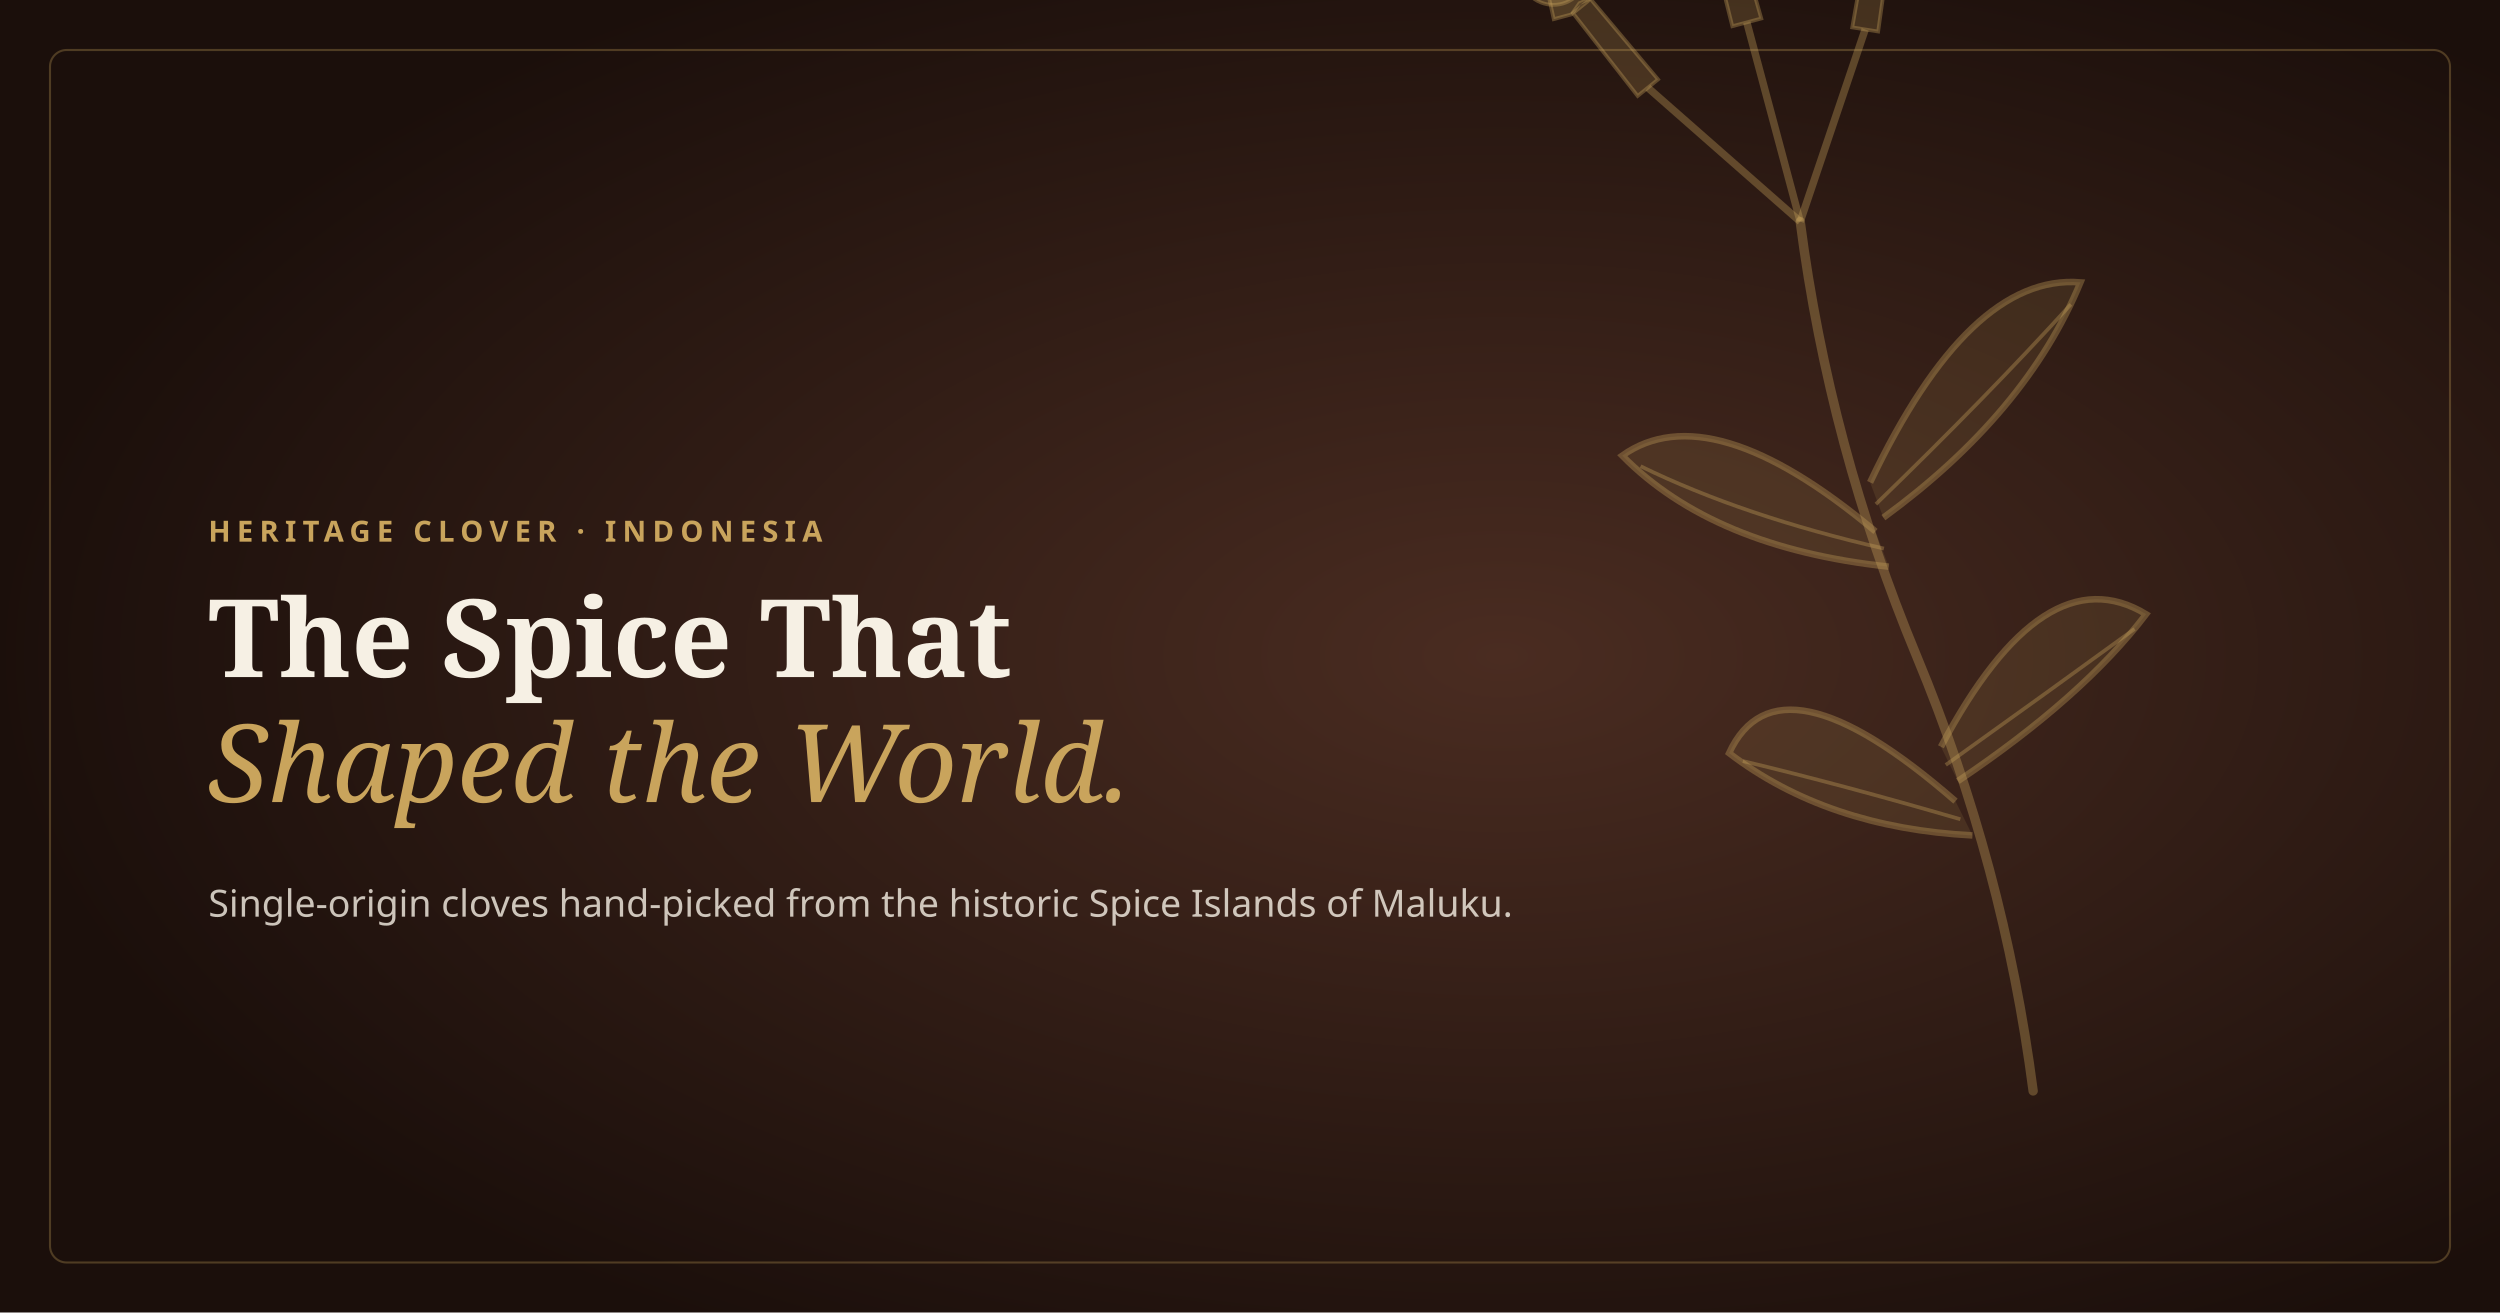
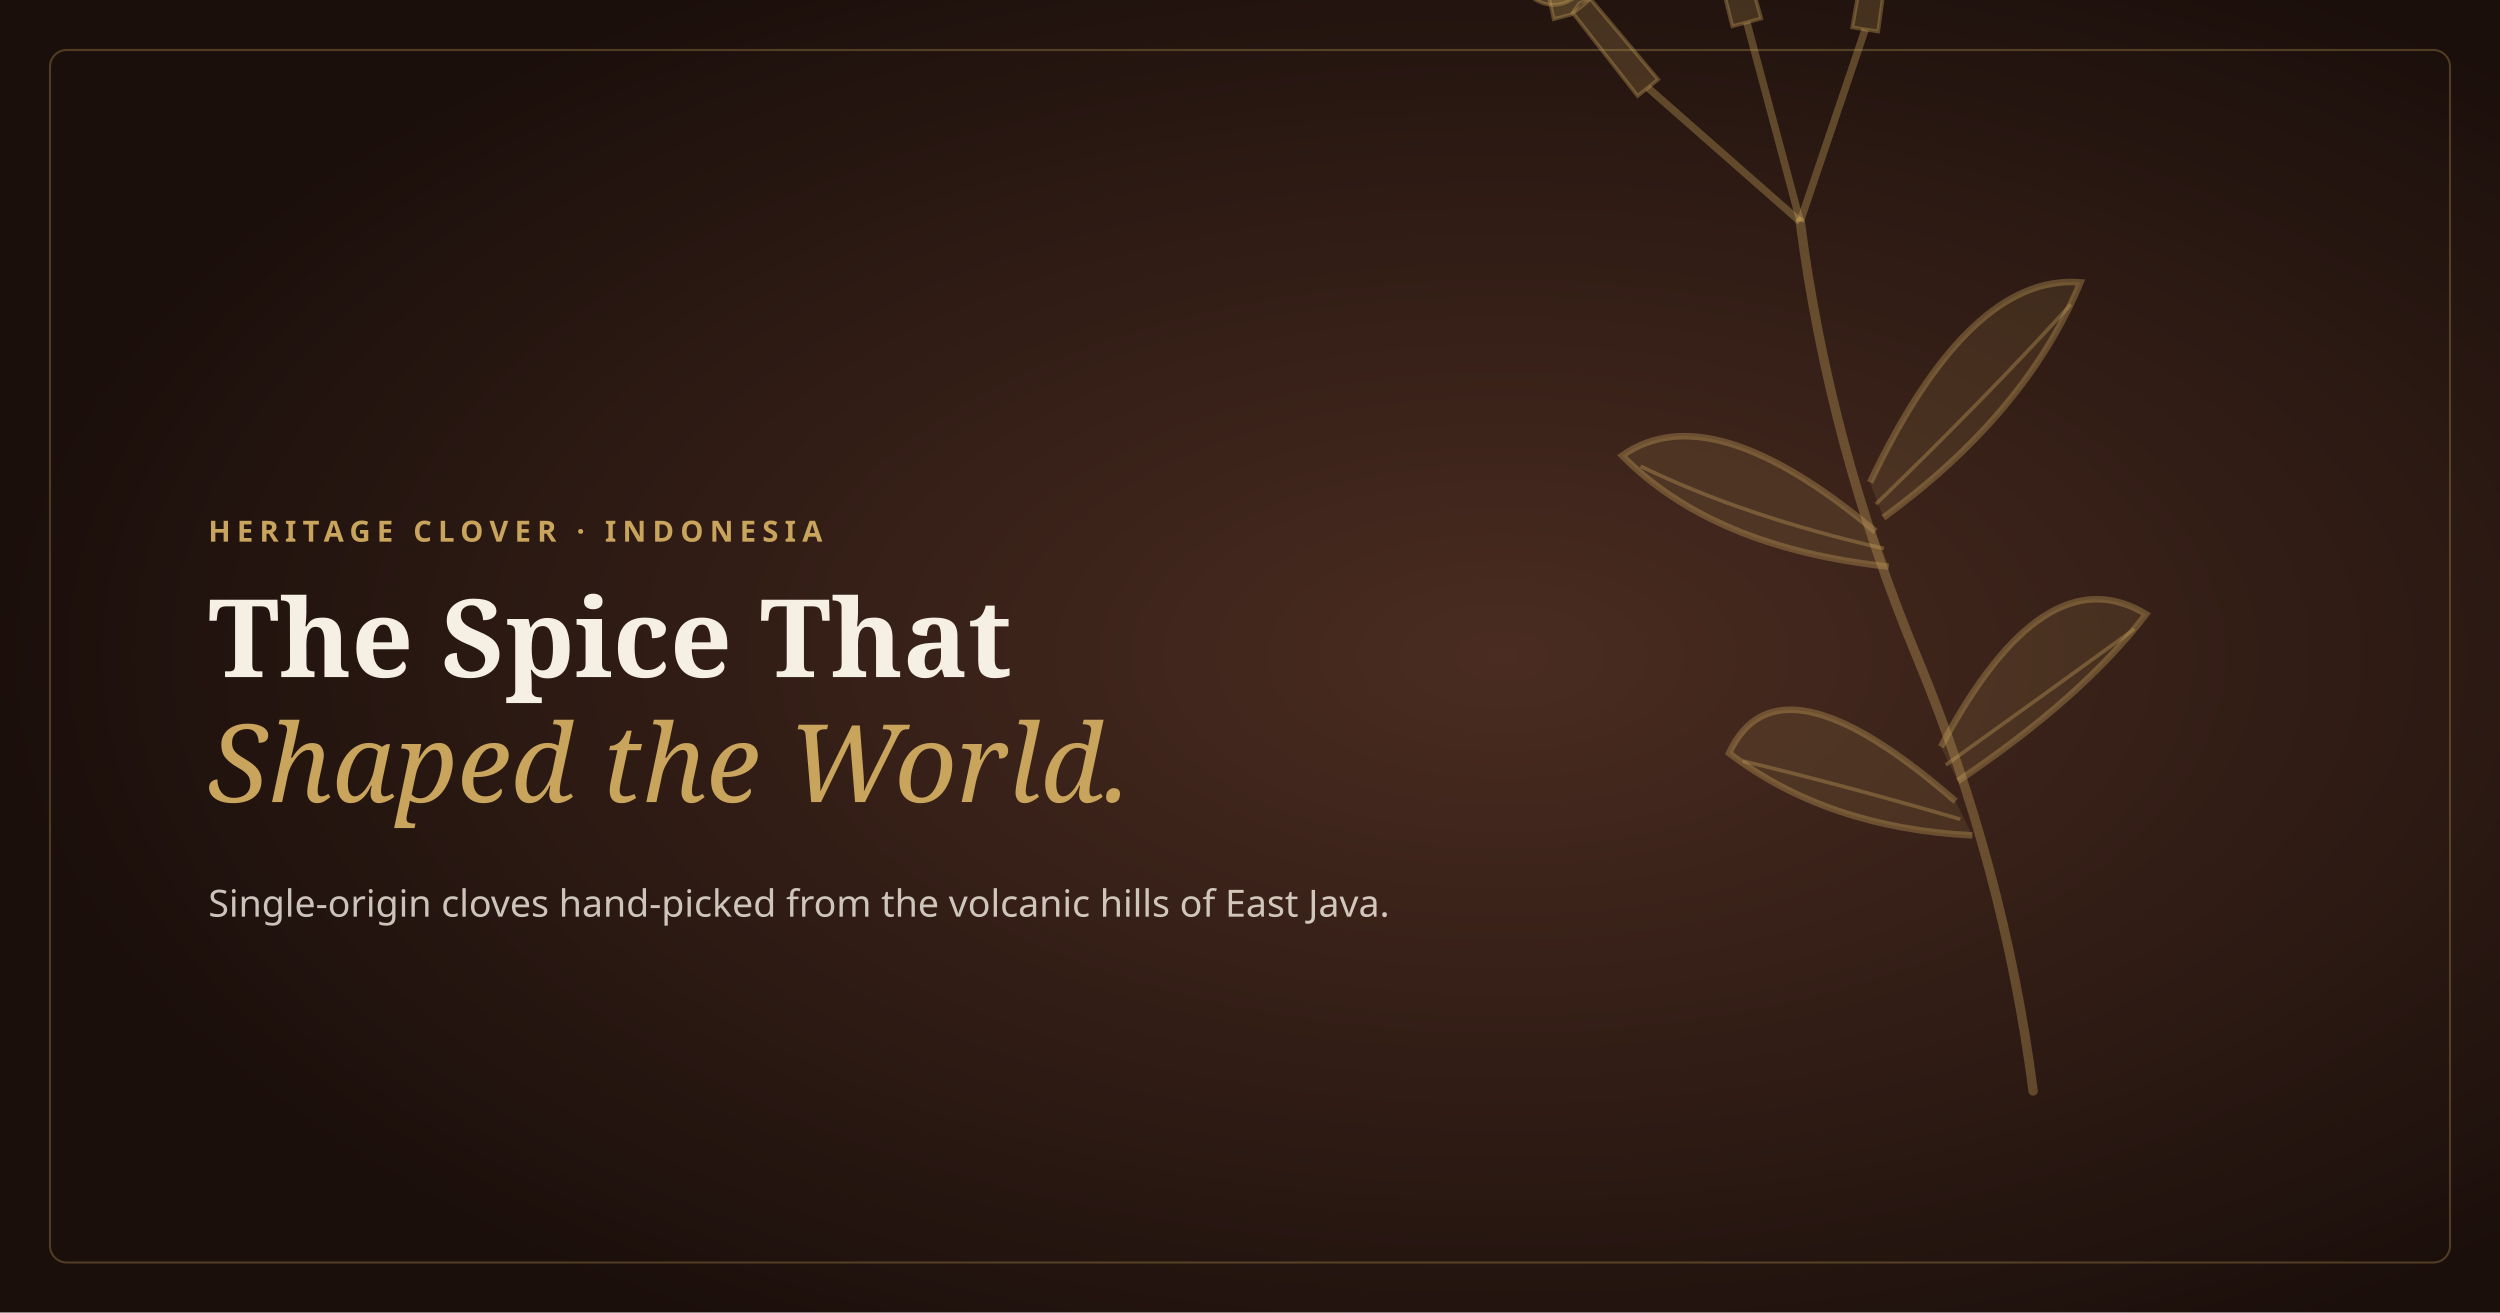
<svg xmlns="http://www.w3.org/2000/svg" width="1200" height="630" viewBox="0 0 1200 630">
  <defs>
    <radialGradient id="ogBg" cx="60%" cy="50%" r="60%">
      <stop offset="0%" stop-color="#4A2C21" />
      <stop offset="100%" stop-color="#1B0F0B" />
    </radialGradient>
  </defs>
  <rect width="1200" height="630" fill="url(#ogBg)" />
  <rect x="24" y="24" width="1152" height="582" rx="8" fill="none" stroke="#C9A45C" stroke-opacity="0.3" stroke-width="1" />
  <g transform="translate(920, 315)">
    <g transform="translate(0 0) rotate(-15) scale(1.8)" stroke="#C9A45C" stroke-opacity="0.35" fill="none">
      <path d="M 0 120 Q 8 60 0 0 Q -8 -60 0 -120" stroke-width="2.5" stroke-linecap="round" />
      <path d="M 2 50 Q -35 38 -55 12 Q -35 -12 0 40" stroke-width="1.75" fill="#C9A45C" fill-opacity="0.122" />
      <path d="M 0 45 Q -28 28 -52 15" stroke-width="1" />
      <path d="M 2 35 Q 40 22 62 5 Q 40 -18 0 25" stroke-width="1.75" fill="#C9A45C" fill-opacity="0.122" />
      <path d="M 0 30 Q 32 18 58 8" stroke-width="1" />
      <path d="M -1 -25 Q -45 -42 -62 -72 Q -35 -82 -2 -35" stroke-width="1.75" fill="#C9A45C" fill-opacity="0.122" />
      <path d="M -1 -30 Q -35 -48 -58 -68" stroke-width="1" />
      <path d="M 1 -38 Q 45 -55 68 -85 Q 40 -95 0 -48" stroke-width="1.75" fill="#C9A45C" fill-opacity="0.122" />
      <path d="M 0 -42 Q 36 -62 64 -80" stroke-width="1" />
      <path d="M 0 -120 L -30 -165" stroke-width="2" />
      <path d="M 0 -120 L 0 -175" stroke-width="2" />
      <path d="M 0 -120 L 30 -165" stroke-width="2" />
      <g transform="translate(-30, -165) rotate(-24)">
        <path d="M -3.5 0 L 3.5 0 L 3 -28 L -3 -28 Z" fill="#C9A45C" fill-opacity="0.21" stroke-width="1" />
        <path d="M -8 -30 L -3.5 -28 L 0 -29 L 3.5 -28 L 8 -30 L 5 -36 L -5 -36 Z" fill="#C9A45C" fill-opacity="0.28" />
        <circle cx="0" cy="-40" r="9" fill="#C9A45C" fill-opacity="0.297" stroke-width="1" />
      </g>
      <g transform="translate(0, -175)">
        <path d="M -4 0 L 4 0 L 3.5 -32 L -3.5 -32 Z" fill="#C9A45C" fill-opacity="0.21" stroke-width="1" />
        <path d="M -9 -34 L -4 -32 L 0 -33 L 4 -32 L 9 -34 L 6 -40 L -6 -40 Z" fill="#C9A45C" fill-opacity="0.28" />
        <circle cx="0" cy="-44" r="10" fill="#C9A45C" fill-opacity="0.297" stroke-width="1" />
      </g>
      <g transform="translate(30, -165) rotate(24)">
        <path d="M -3.5 0 L 3.5 0 L 3 -28 L -3 -28 Z" fill="#C9A45C" fill-opacity="0.21" stroke-width="1" />
        <path d="M -8 -30 L -3.5 -28 L 0 -29 L 3.5 -28 L 8 -30 L 5 -36 L -5 -36 Z" fill="#C9A45C" fill-opacity="0.28" />
        <circle cx="0" cy="-40" r="9" fill="#C9A45C" fill-opacity="0.297" stroke-width="1" />
      </g>
    </g>
  </g>
  <g transform="translate(100, 260)">
    <text x="0" y="0" fill="#C9A45C" font-family="sans-serif" font-size="14" font-weight="600" letter-spacing="3">HERITAGE CLOVER · INDONESIA</text>
    <text x="0" y="65" fill="#F6F0E4" font-family="Georgia, serif" font-size="52" font-weight="600">The Spice That</text>
    <text x="0" y="125" fill="#C9A45C" font-family="Georgia, serif" font-size="52" font-style="italic">Shaped the World.</text>
-     <text x="0" y="180" fill="#F6F0E4" fill-opacity="0.8" font-family="sans-serif" font-size="18">Single-origin cloves hand-picked from the historic Spice Islands of Maluku.</text>
+     <text x="0" y="180" fill="#F6F0E4" fill-opacity="0.8" font-family="sans-serif" font-size="18">Single-origin cloves hand-picked from the volcanic hills of East Java.</text>
  </g>
</svg>
